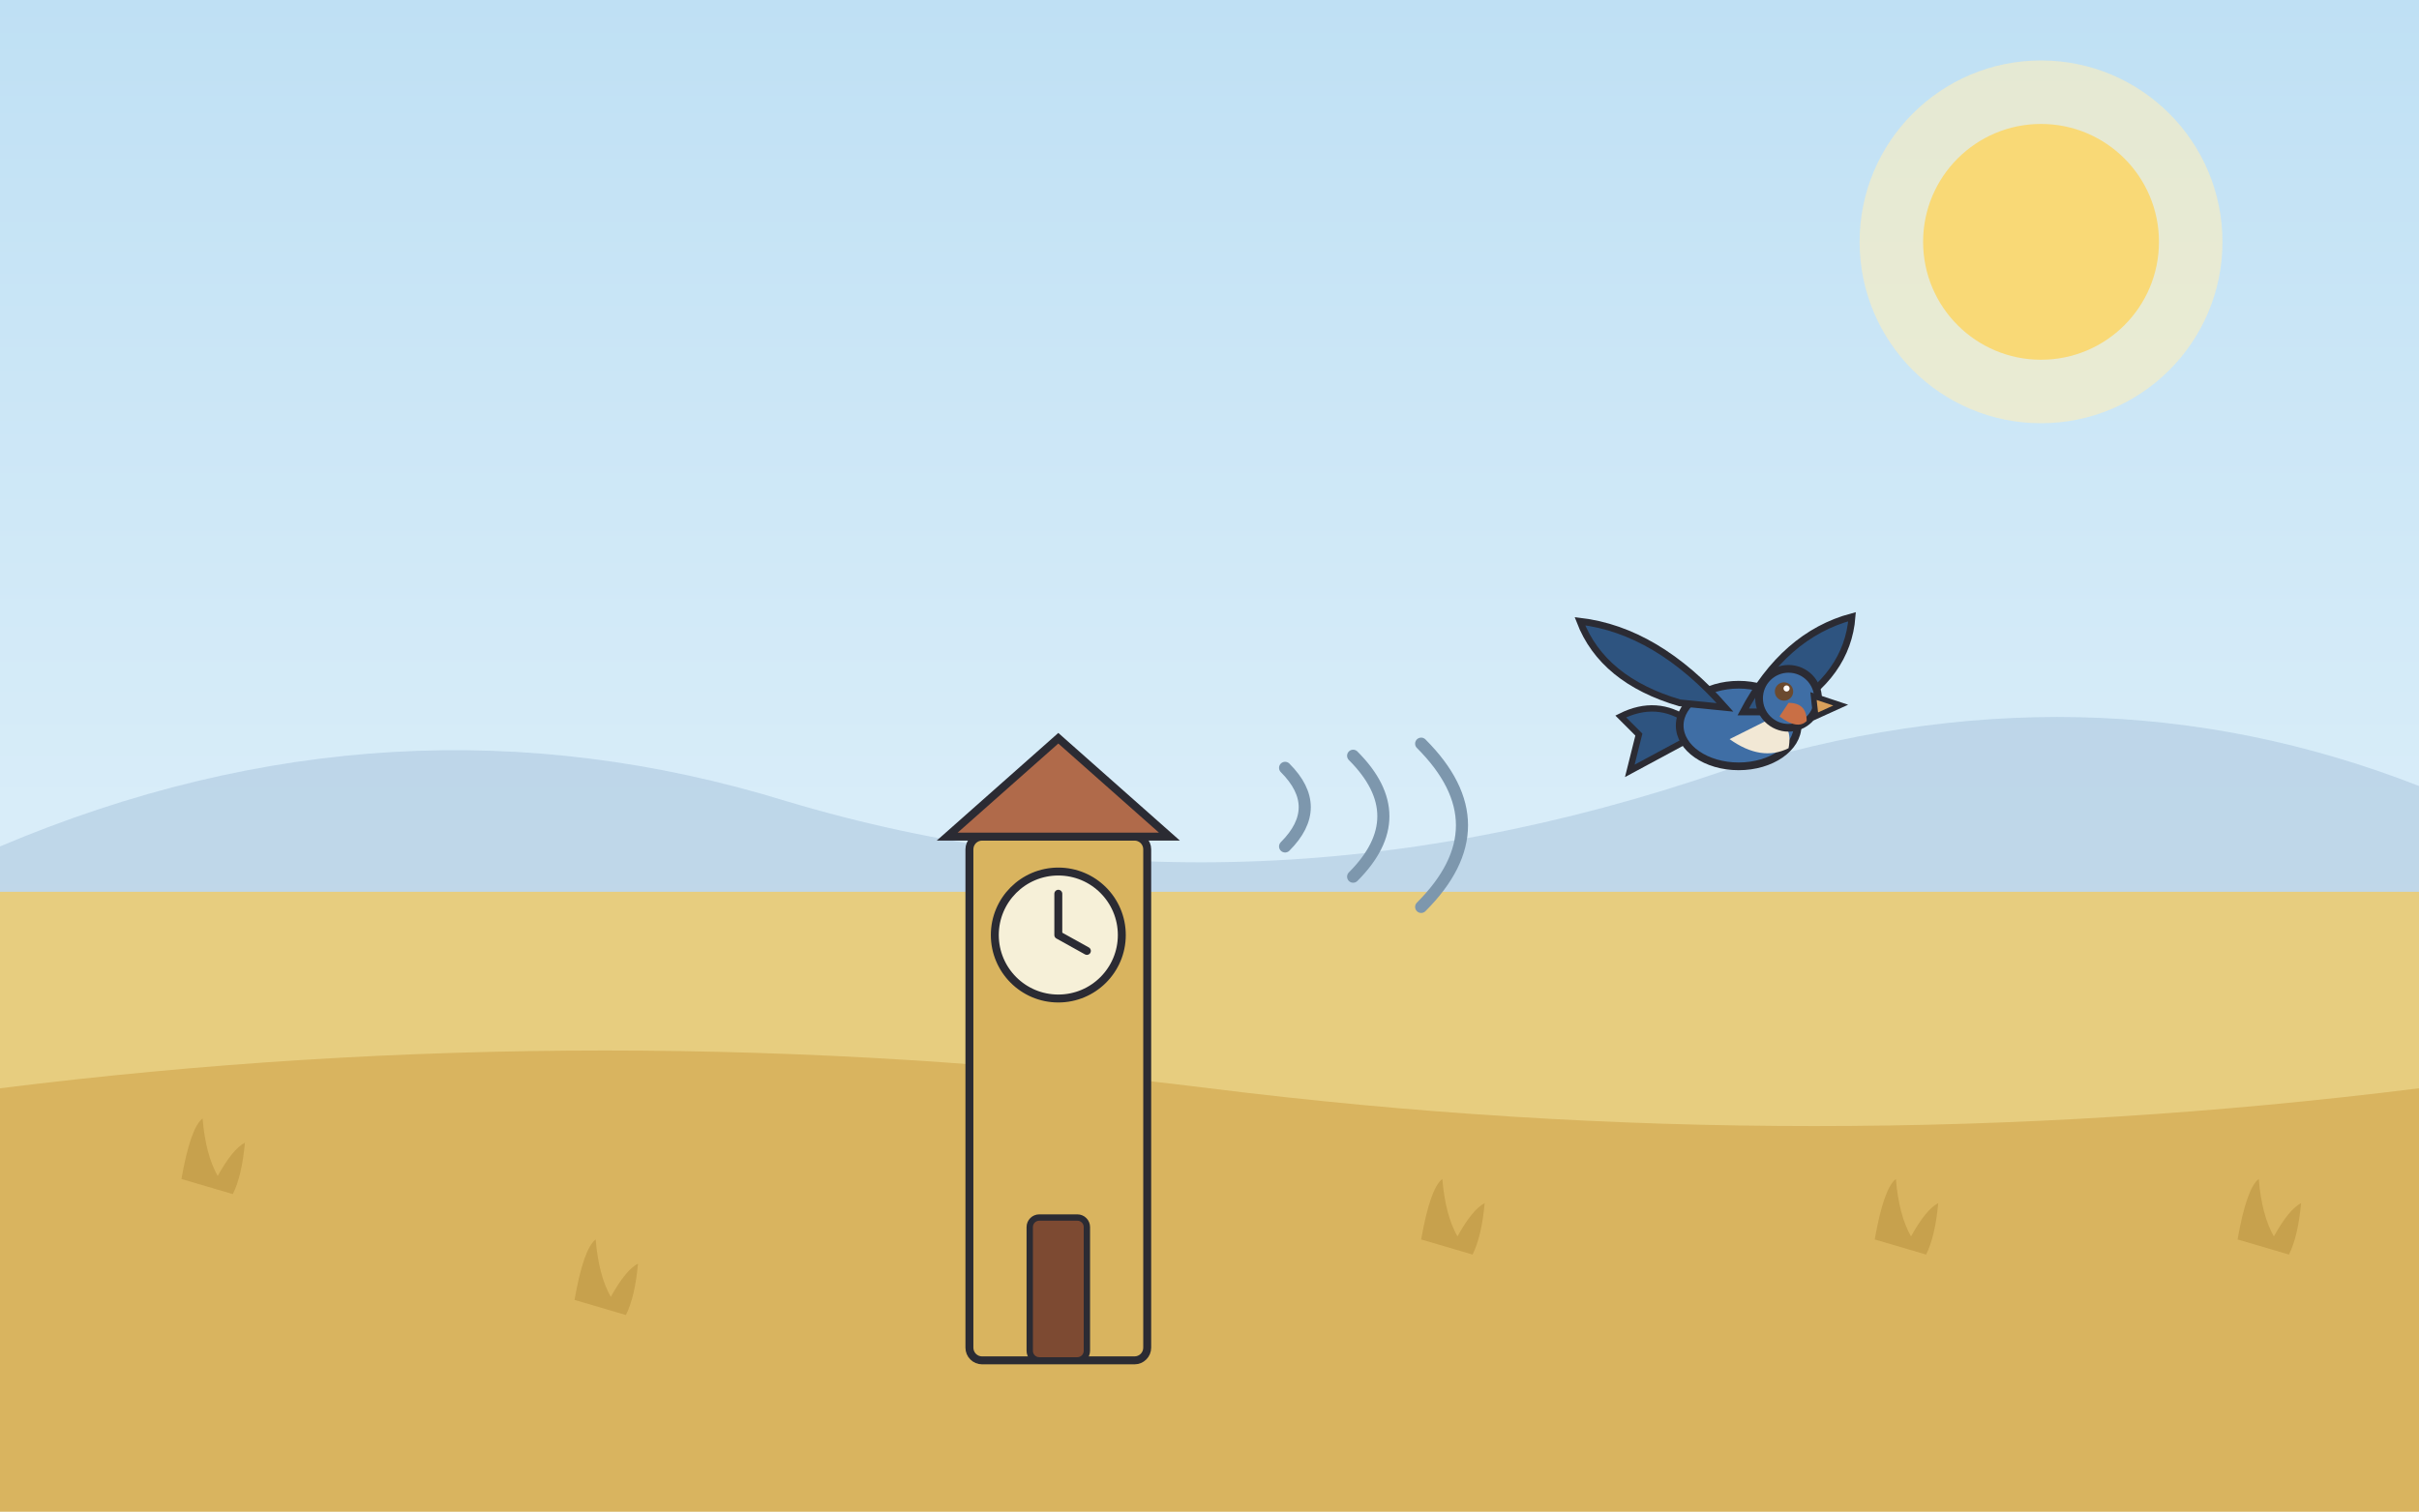
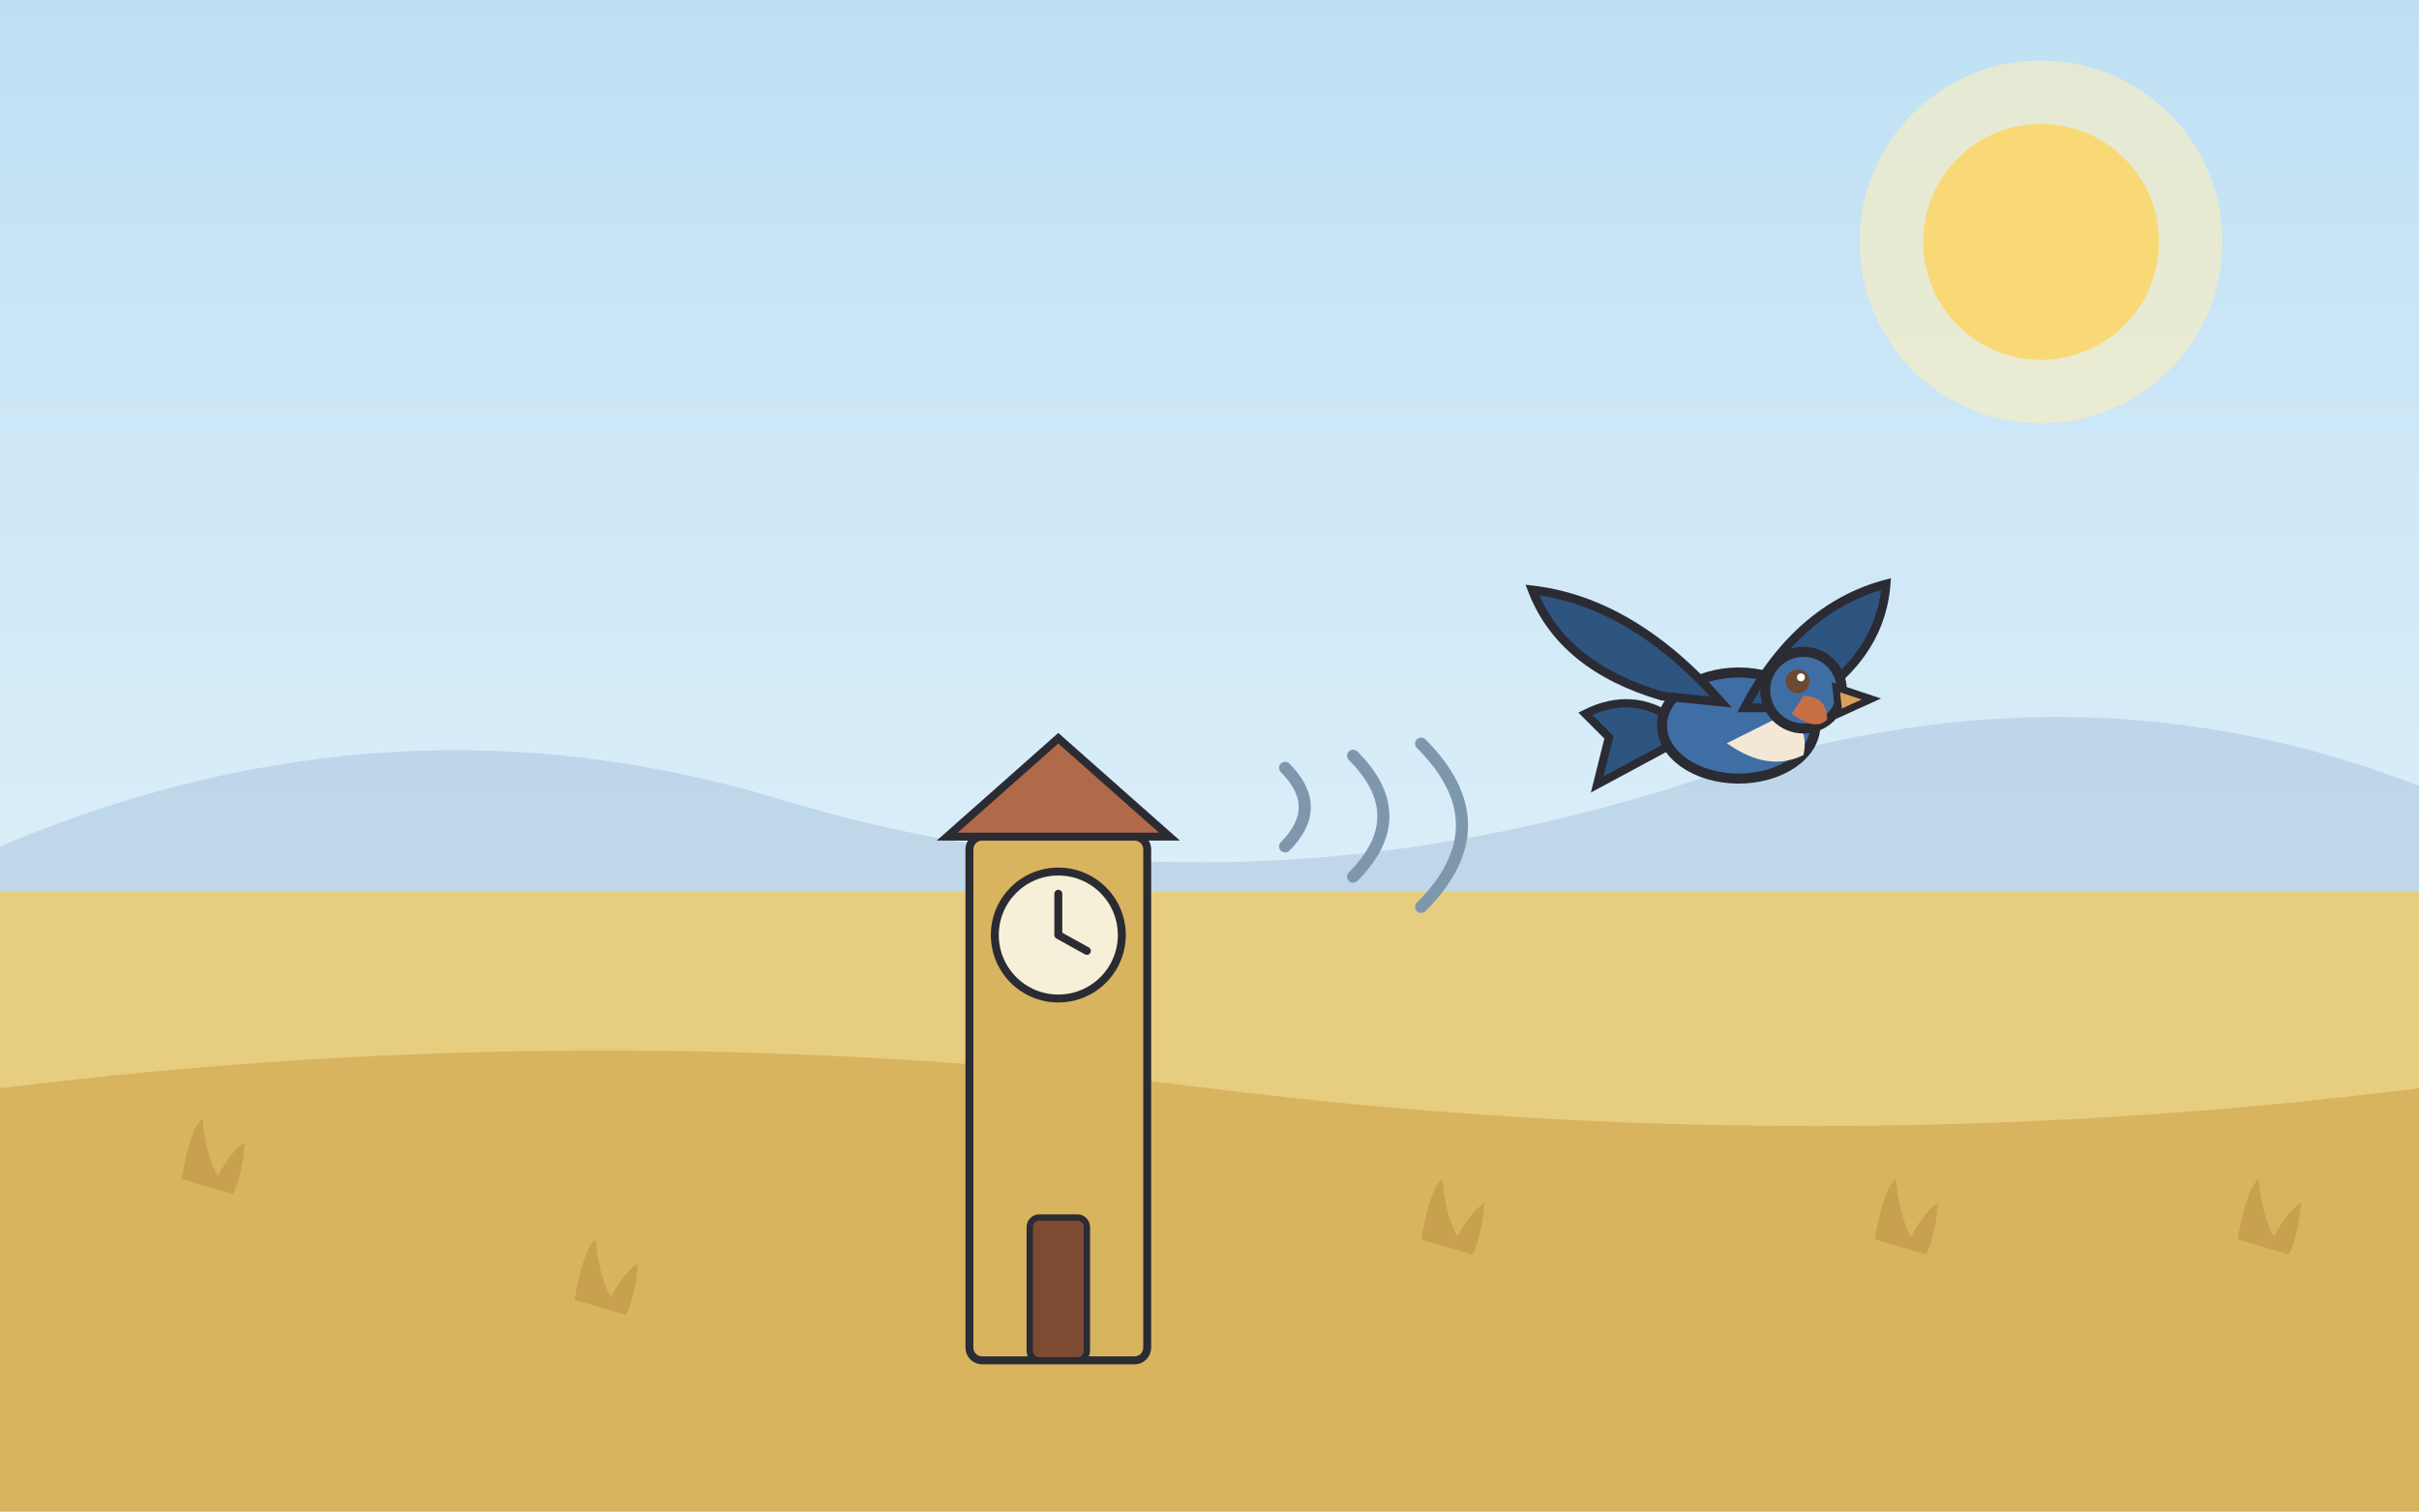
<svg xmlns="http://www.w3.org/2000/svg" viewBox="0 0 1600 1000" role="img">
  <style>
@media (prefers-reduced-motion: no-preference) {
  .anim-idle { animation: idle 3.8s ease-in-out infinite alternate; }
  @keyframes idle { from { transform: translateY(0); } to { transform: translateY(-6px); } }
  .anim-tail { transform-box: fill-box; transform-origin: 100% 20%; animation: tail 2.6s ease-in-out infinite alternate; }
  @keyframes tail { from { transform: rotate(-6deg); } to { transform: rotate(8deg); } }
  .anim-blink { transform-box: fill-box; transform-origin: center; animation: blink 5.2s infinite; }
  @keyframes blink { 0%, 93%, 100% { transform: scaleY(1); } 95%, 97% { transform: scaleY(0.12); } }
  .anim-glow { transform-box: fill-box; transform-origin: center; animation: glow 4.2s ease-in-out infinite alternate; }
  @keyframes glow { from { transform: scale(1); opacity: 0.5; } to { transform: scale(1.08); opacity: 0.75; } }
  .anim-shimmer { animation: shimmer 5s ease-in-out infinite alternate; }
  @keyframes shimmer { from { opacity: 0.62; } to { opacity: 0.92; } }
  .anim-grass { transform-box: fill-box; transform-origin: 50% 100%; animation: sway 3.2s ease-in-out infinite alternate; }
  .anim-canopy { transform-box: fill-box; transform-origin: 50% 100%; animation: sway 5.6s ease-in-out infinite alternate; }
  @keyframes sway { from { transform: rotate(-1.8deg); } to { transform: rotate(2.2deg); } }
  .anim-rain { animation: rainfall 1.15s linear infinite; }
  @keyframes rainfall { from { transform: translateY(-32px); opacity: 0.85; } 75% { opacity: 0.55; } to { transform: translateY(72px); opacity: 0; } }
  .anim-ripple { transform-box: fill-box; transform-origin: center; animation: ripple 3.4s ease-in-out infinite alternate; }
  @keyframes ripple { from { transform: scale(1); opacity: 0.8; } to { transform: scale(1.18); opacity: 0.55; } }
  .anim-drip { animation: drip 1s ease-in infinite; }
  @keyframes drip { from { transform: translateY(-12px); opacity: 0.95; } to { transform: translateY(28px); opacity: 0; } }
  .anim-flow { stroke-dasharray: 26 20; animation: flow 0.8s linear infinite; }
  @keyframes flow { from { stroke-dashoffset: 0; } to { stroke-dashoffset: -46; } }
  .anim-splash { transform-box: fill-box; transform-origin: 50% 100%; animation: splashPulse 1.7s ease-in-out infinite alternate; }
  @keyframes splashPulse { from { transform: scale(0.97); } to { transform: scale(1.05); } }
  .anim-strain { transform-box: fill-box; transform-origin: center; animation: strain 0.9s ease-in-out infinite alternate; }
  @keyframes strain { from { transform: translateX(-5px); } to { transform: translateX(4px); } }
  .anim-float { transform-box: fill-box; transform-origin: center; animation: floaty 2.6s ease-in-out infinite alternate; }
  @keyframes floaty { from { transform: translateY(0) scale(1); } to { transform: translateY(-12px) scale(1.08); } }
  .anim-wave { animation: wave 2.4s ease-in-out infinite; opacity: 0; }
  @keyframes wave { 0% { opacity: 0; } 30% { opacity: 0.9; } 60%, 100% { opacity: 0; } }
  .anim-cloud { animation: cloudDrift 9s ease-in-out infinite alternate; }
  @keyframes cloudDrift { from { transform: translateX(-18px); } to { transform: translateX(22px); } }
  .tap-target { cursor: pointer; }
  .tap-target.tap-play { transform-box: fill-box; transform-origin: 50% 85%; animation: tapWiggle 0.7s ease-in-out; }
  .tap-target[data-tap="puddle"].tap-play { transform-origin: center; animation: tapSplash 0.85s ease-out; }
  .tap-target[data-tap="sun"].tap-play { transform-origin: center; animation: tapPulse 0.6s ease-in-out; }
  .tap-target[data-tap="tree"].tap-play { transform-origin: 50% 100%; animation: tapShake 0.7s ease-in-out; }
  @keyframes tapWiggle { 0% { transform: rotate(0); } 25% { transform: rotate(-4deg) scale(1.03); } 55% { transform: rotate(3deg) scale(1.04); } 80% { transform: rotate(-1.5deg); } 100% { transform: rotate(0); } }
  @keyframes tapSplash { 0% { transform: scale(1); } 40% { transform: scale(1.06, 0.94); } 70% { transform: scale(0.97, 1.03); } 100% { transform: scale(1); } }
  @keyframes tapPulse { 0% { transform: scale(1); } 50% { transform: scale(1.12); } 100% { transform: scale(1); } }
  @keyframes tapShake { 0% { transform: rotate(0); } 20% { transform: rotate(2.4deg); } 45% { transform: rotate(-2deg); } 70% { transform: rotate(1.2deg); } 100% { transform: rotate(0); } }
  .tap-burst { opacity: 0; }
  .tap-target.tap-play .tap-burst { opacity: 1; }
  .tap-target.tap-play .tap-burst circle { animation: burstUp 0.6s ease-out forwards; }
  @keyframes burstUp { from { transform: translateY(0); opacity: 0.95; } to { transform: translateY(-90px); opacity: 0; } }
}
</style>
  <defs>
    <linearGradient id="sky" x1="0" y1="0" x2="0" y2="1">
      <stop offset="0" stop-color="#bfe0f4" />
      <stop offset="1" stop-color="#eef8fd" />
    </linearGradient>
  </defs>
  <rect width="1600" height="1000" fill="url(#sky)" />
  <g class="tap-target" data-tap="sun">
    <circle class="anim-glow" cx="1350" cy="160" r="120" fill="#fdeebc" opacity="0.6" />
    <circle cx="1350" cy="160" r="78" fill="#f9d976" />
  </g>
  <path d="M 0 560 q 260 -110 520 -30 q 300 90 620 -20 q 240 -76 460 10 L 1600 640 L 0 640 Z" fill="#a9c4dd" opacity="0.55" />
  <rect x="0" y="590" width="1600" height="410" fill="#e7cd7f" />
  <path d="M 0 720 q 400 -50 800 0 q 400 50 800 0 L 1600 1000 L 0 1000 Z" fill="#d9b45f" />
  <g class="anim-grass" style="animation-delay:1.00s">
    <path d="M 120 780 q 6 -34 14 -40 q 2 24 10 38 q 10 -18 18 -22 q -2 22 -8 34 z" fill="#c39c48" opacity="0.8" />
  </g>
  <g class="anim-grass" style="animation-delay:0.50s">
    <path d="M 380 860 q 6 -34 14 -40 q 2 24 10 38 q 10 -18 18 -22 q -2 22 -8 34 z" fill="#c39c48" opacity="0.8" />
  </g>
  <g class="anim-grass" style="animation-delay:2.50s">
    <path d="M 660 780 q 6 -34 14 -40 q 2 24 10 38 q 10 -18 18 -22 q -2 22 -8 34 z" fill="#c39c48" opacity="0.8" />
  </g>
  <g class="anim-grass" style="animation-delay:1.50s">
    <path d="M 940 820 q 6 -34 14 -40 q 2 24 10 38 q 10 -18 18 -22 q -2 22 -8 34 z" fill="#c39c48" opacity="0.8" />
  </g>
  <g class="anim-grass" style="animation-delay:0.00s">
    <path d="M 1240 820 q 6 -34 14 -40 q 2 24 10 38 q 10 -18 18 -22 q -2 22 -8 34 z" fill="#c39c48" opacity="0.8" />
  </g>
  <g class="anim-grass" style="animation-delay:0.00s">
    <path d="M 1480 820 q 6 -34 14 -40 q 2 24 10 38 q 10 -18 18 -22 q -2 22 -8 34 z" fill="#c39c48" opacity="0.8" />
  </g>
  <g transform="translate(700 900) scale(1.05)">
    <g class="tap-target" data-tap="clock">
      <rect x="-56" y="-330" width="112" height="330" rx="8" fill="#d9b45f" stroke="#2b2b33" stroke-width="5" />
      <path d="M -70 -330 L 0 -392 L 70 -330 Z" fill="#b06a4a" stroke="#2b2b33" stroke-width="5" />
      <circle cx="0" cy="-268" r="40" fill="#f6f0d8" stroke="#2b2b33" stroke-width="5" />
      <path d="M 0 -268 v -26 M 0 -268 l 18 10" stroke="#2b2b33" stroke-width="5" stroke-linecap="round" />
      <rect x="-18" y="-90" width="36" height="90" rx="6" fill="#7d4a32" stroke="#2b2b33" stroke-width="4" />
    </g>
  </g>
  <g stroke="#7d97ad" stroke-width="8" fill="none" stroke-linecap="round">
    <path class="anim-wave" style="animation-delay:0s" d="M 850 560 q 26 -26 0 -52" />
    <path class="anim-wave" style="animation-delay:0.4s" d="M 895 580 q 40 -40 0 -80" />
    <path class="anim-wave" style="animation-delay:0.8s" d="M 940 600 q 54 -54 0 -108" />
  </g>
-   <g transform="translate(1150 480) scale(1.5 1.5)">
+   <g transform="translate(1150 480) scale(1.95 1.95)">
    <g class="tap-target" data-tap="lulu" data-mood="happy">
      <g class="anim-float" style="animation-delay:0.67s; animation-duration: 2.2s">
        <path d="M -22 6 l -26 14 l 4 -16 l -8 -8 q 16 -8 30 2 z" fill="#2e5480" stroke="#2b2b33" stroke-width="2.8" />
        <ellipse cx="0" cy="0" rx="26" ry="18" fill="#3f6ea5" stroke="#2b2b33" stroke-width="3.4" />
        <path d="M -4 6 q 14 10 26 4 q 2 -10 -6 -14 z" fill="#f2e8d5" />
        <path d="M -6 -8 q -30 -34 -64 -38 q 10 26 44 36 z" fill="#2e5480" stroke="#2b2b33" stroke-width="3" />
        <path d="M 2 -6 q 18 -34 48 -42 q -2 26 -30 42 z" fill="#2e5480" stroke="#2b2b33" stroke-width="3" />
        <circle cx="22" cy="-12" r="13" fill="#3f6ea5" stroke="#2b2b33" stroke-width="3.4" />
        <path d="M 18 -4 q 8 6 12 2 q 0 -8 -8 -8 z" fill="#c96f45" />
        <path d="M 33 -13 l 12 4 l -11 5 z" fill="#d9a05b" stroke="#2b2b33" stroke-width="2.4" />
        <g transform="translate(20 -15)">
          <g class="anim-blink">
            <circle cx="0" cy="0" r="4.05" fill="#6b4a2f" />
            <circle cx="1.125" cy="-1.35" r="1.35" fill="#fff" />
          </g>
        </g>
      </g>
    </g>
  </g>
</svg>
